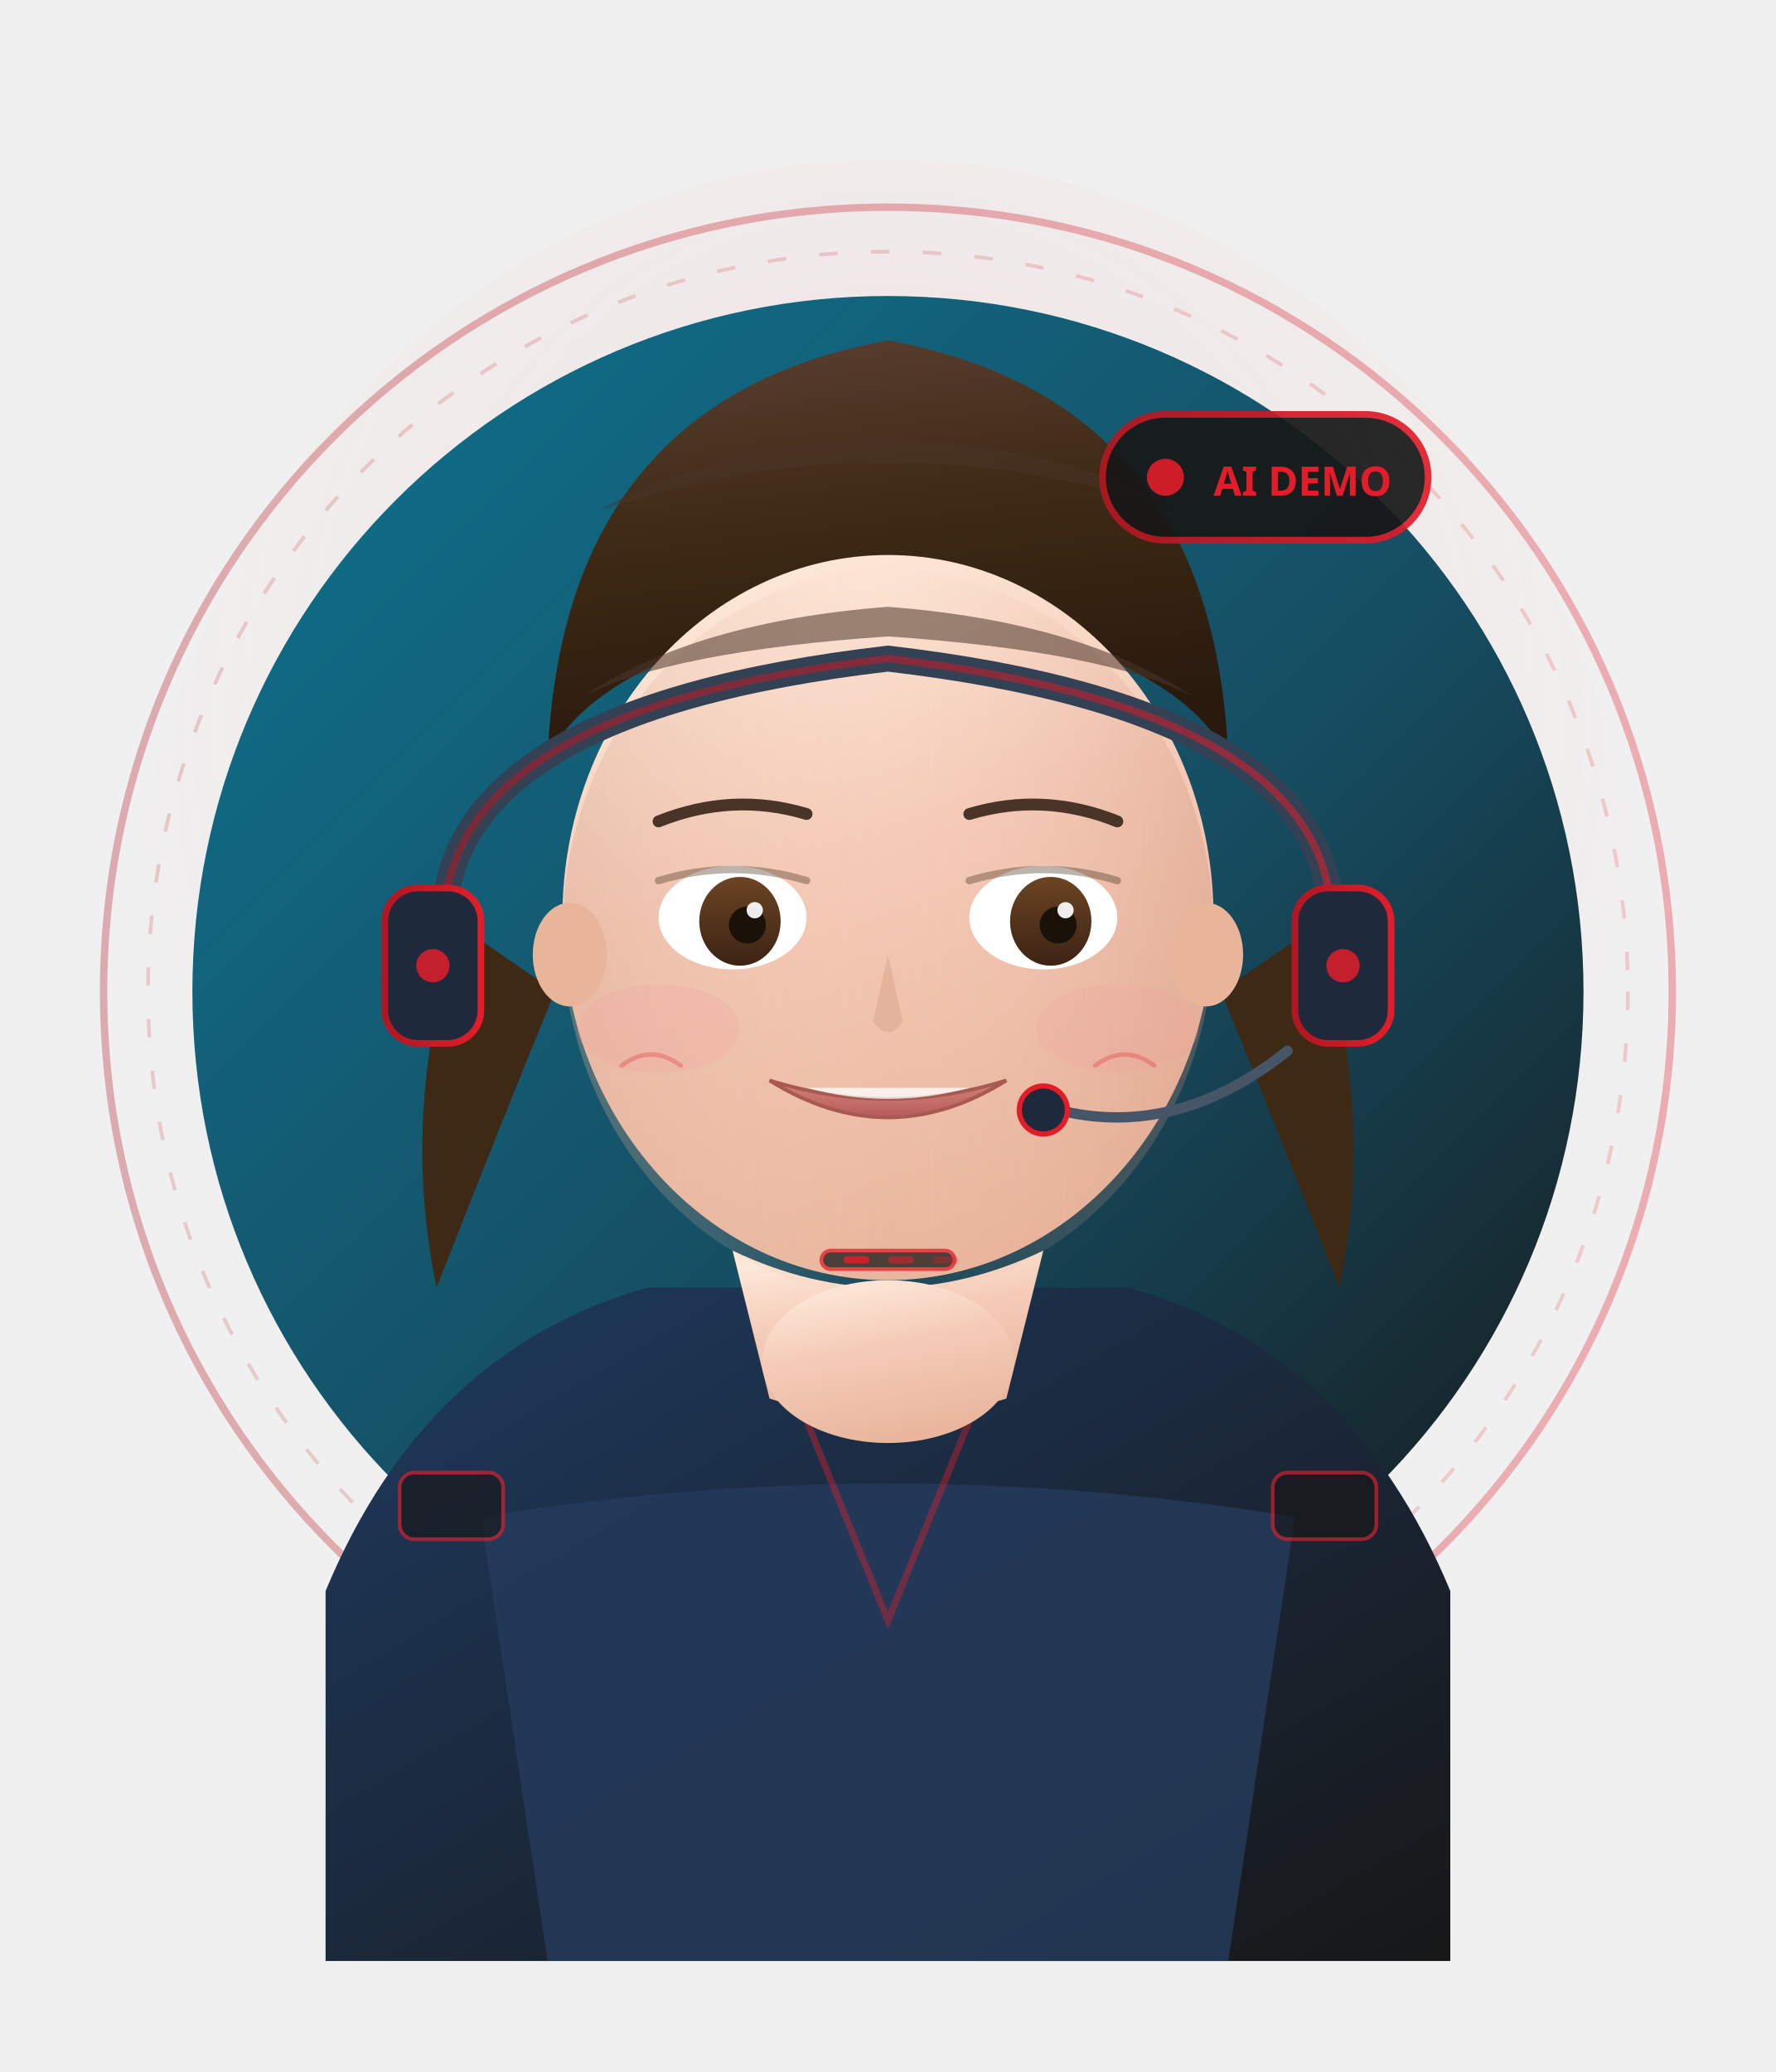
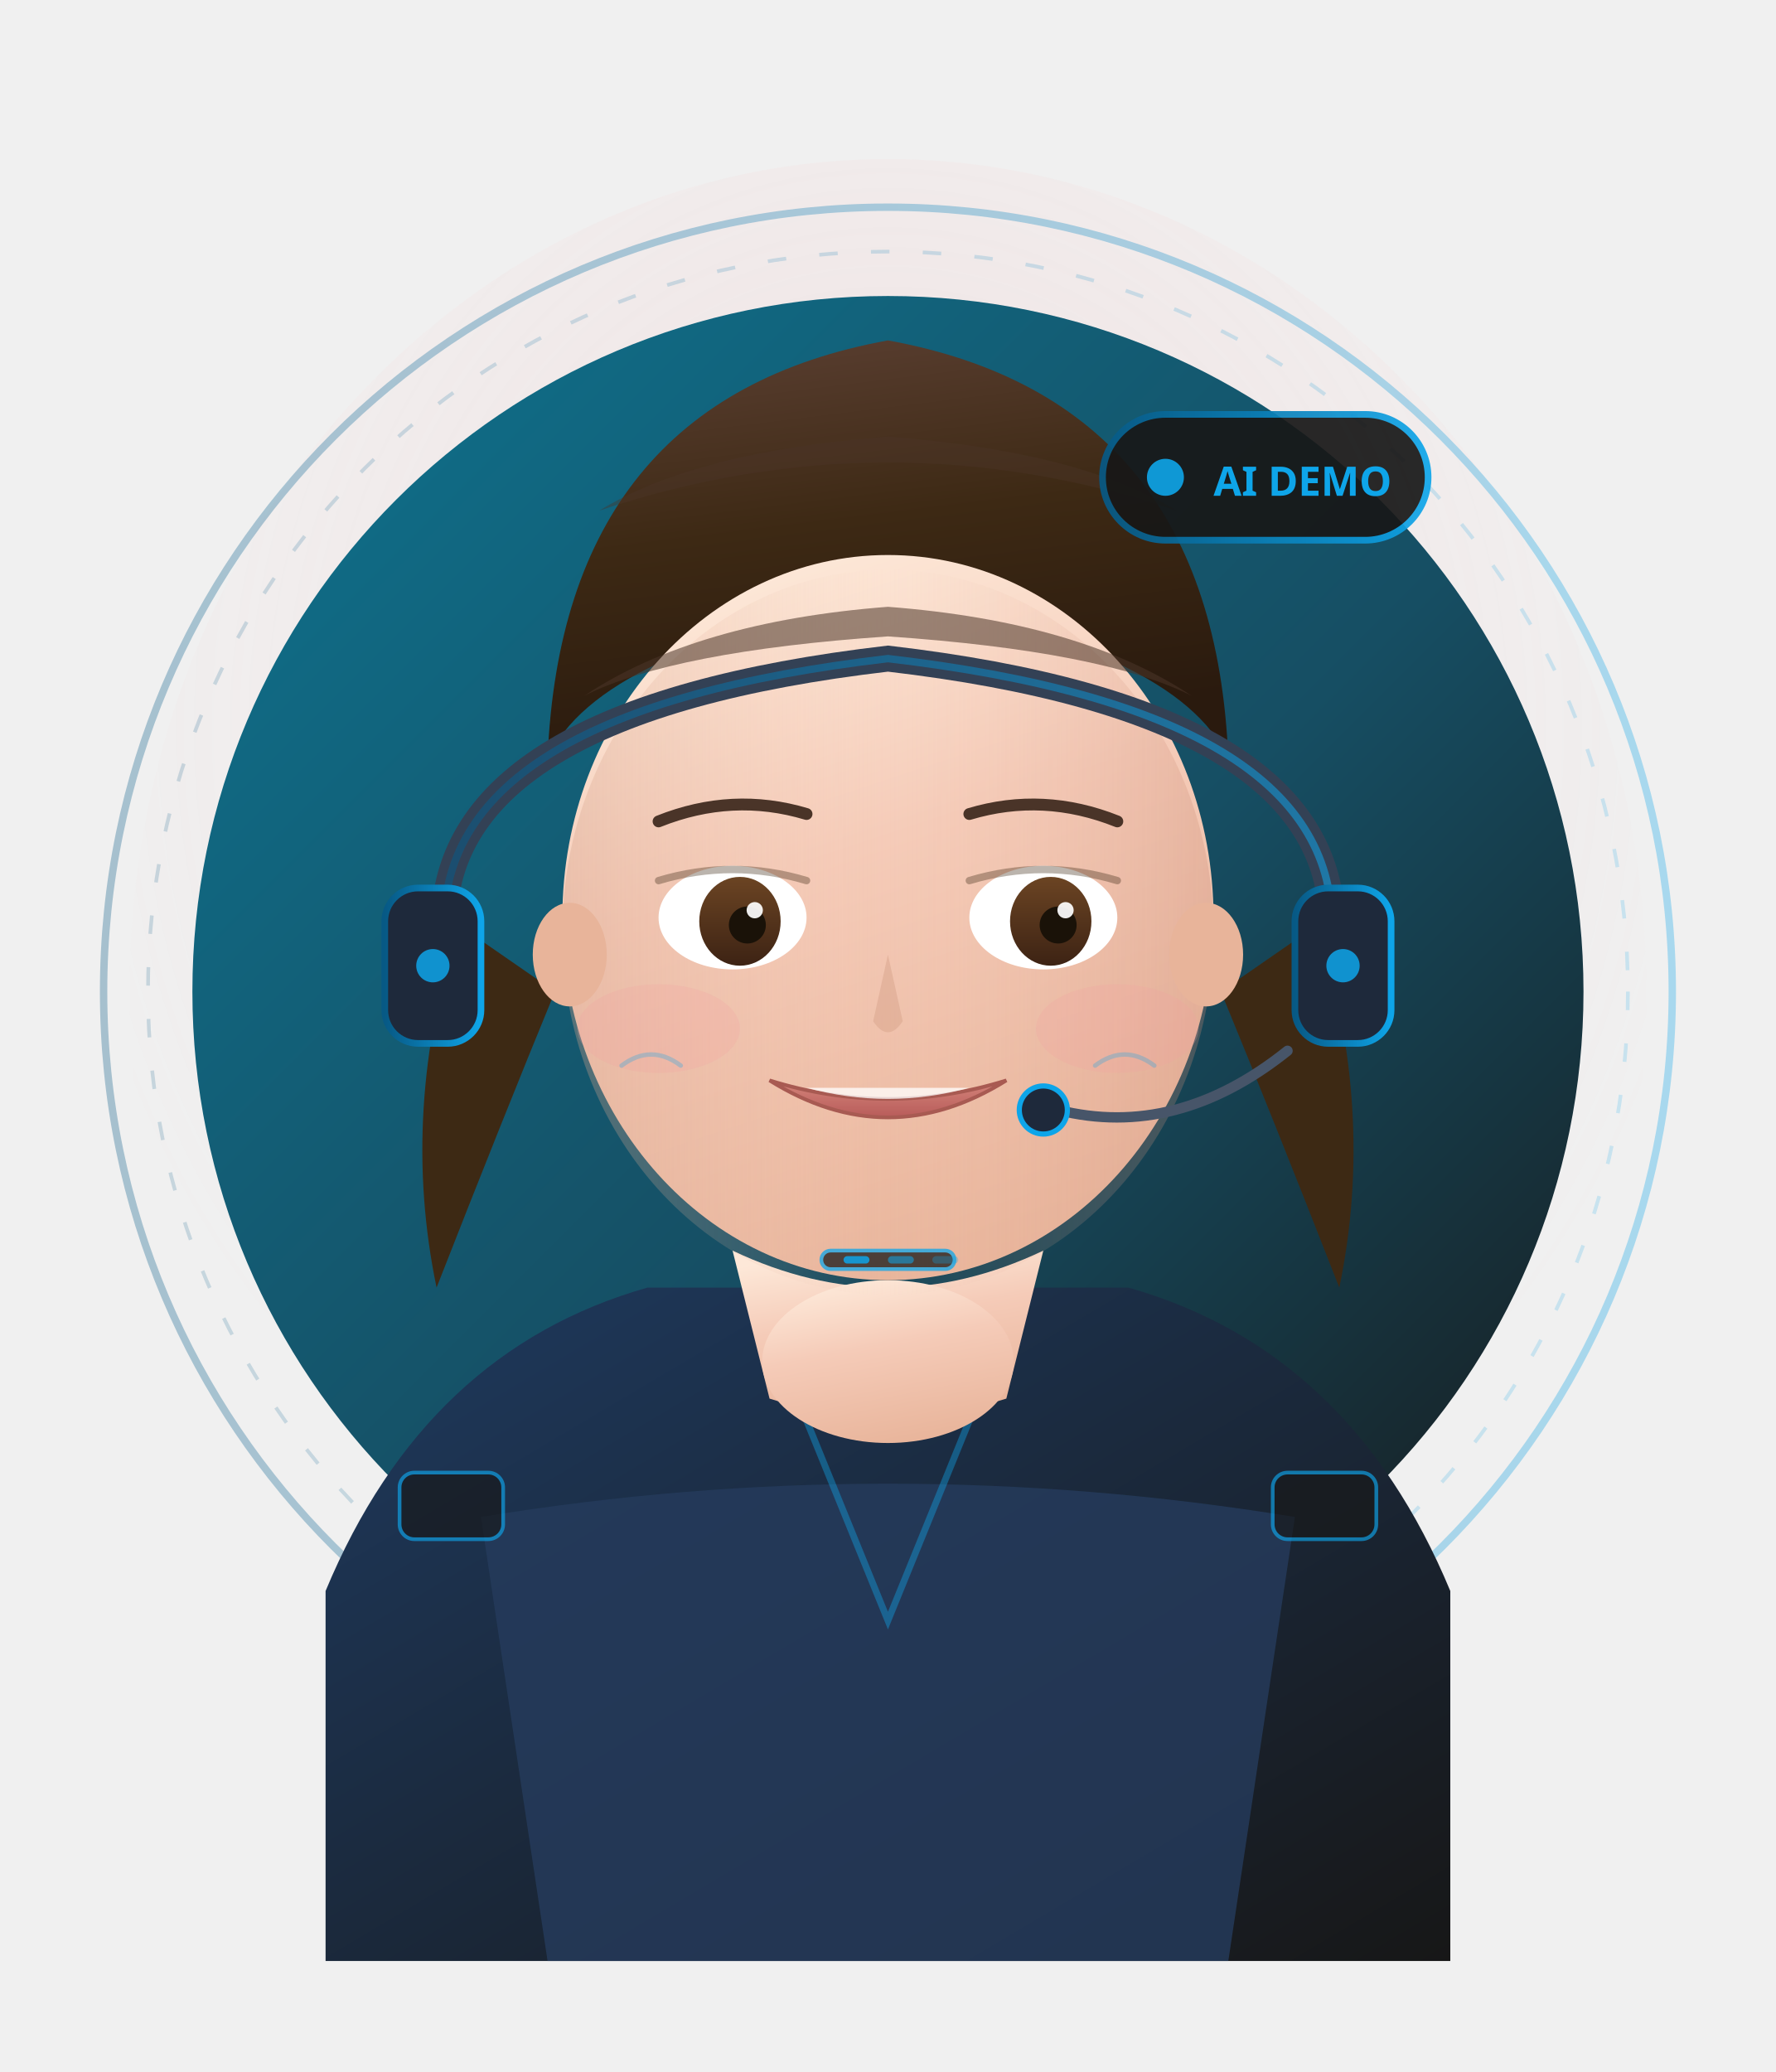
<svg xmlns="http://www.w3.org/2000/svg" viewBox="0 0 480 560" role="img" aria-label="Layla — ECOM AE AI demo specialist">
  <defs>
    <linearGradient id="layla-bg" x1="0" y1="0" x2="1" y2="1">
      <stop offset="0%" stop-color="#0e7490" />
      <stop offset="55%" stop-color="#164e63" />
      <stop offset="100%" stop-color="#171717" />
    </linearGradient>
    <linearGradient id="layla-skin" x1="0.35" y1="0" x2="0.65" y2="1">
      <stop offset="0%" stop-color="#fde8d8" />
      <stop offset="40%" stop-color="#f5cbb8" />
      <stop offset="100%" stop-color="#e8b49a" />
    </linearGradient>
    <linearGradient id="layla-skin-shadow" x1="0" y1="0" x2="1" y2="0">
      <stop offset="0%" stop-color="#d4a088" stop-opacity=".35" />
      <stop offset="50%" stop-color="#f5cbb8" stop-opacity="0" />
      <stop offset="100%" stop-color="#c98872" stop-opacity=".3" />
    </linearGradient>
    <linearGradient id="layla-hair" x1="0" y1="0" x2="0.2" y2="1">
      <stop offset="0%" stop-color="#5c4033" />
      <stop offset="50%" stop-color="#3d2914" />
      <stop offset="100%" stop-color="#2a1a0e" />
    </linearGradient>
    <linearGradient id="layla-cyan" x1="0" y1="0" x2="1" y2="0">
-       <stop offset="0%" stop-color="#b01722" />
-       <stop offset="100%" stop-color="#e11d2a" />
+       <stop offset="0%" stop-color="#075985" />
+       <stop offset="100%" stop-color="#0ea5e9" />
    </linearGradient>
    <radialGradient id="layla-glow" cx="50%" cy="34%" r="55%">
      <stop offset="0%" stop-color="#fca5a5" stop-opacity=".18" />
      <stop offset="100%" stop-color="#fca5a5" stop-opacity="0" />
    </radialGradient>
    <linearGradient id="layla-suit" x1="0" y1="0" x2="1" y2="1">
      <stop offset="0%" stop-color="#1e3a5f" />
      <stop offset="100%" stop-color="#171717" />
    </linearGradient>
    <linearGradient id="layla-iris" x1="0" y1="0" x2="0" y2="1">
      <stop offset="0%" stop-color="#6b4423" />
      <stop offset="100%" stop-color="#3d2314" />
    </linearGradient>
    <linearGradient id="layla-lip" x1="0" y1="0" x2="0" y2="1">
      <stop offset="0%" stop-color="#d4847a" />
      <stop offset="100%" stop-color="#b85c5a" />
    </linearGradient>
  </defs>
  <ellipse cx="240" cy="268" rx="205" ry="225" fill="url(#layla-glow)" />
  <circle cx="240" cy="268" r="212" fill="none" stroke="url(#layla-cyan)" stroke-width="2" opacity=".32" />
  <circle cx="240" cy="268" r="200" fill="none" stroke="url(#layla-cyan)" stroke-width="1" opacity=".18" stroke-dasharray="5 9" />
  <circle cx="240" cy="268" r="188" fill="url(#layla-bg)" />
  <path d="M88 430 Q115 365 175 348 L305 348 Q365 365 392 430 L392 530 L88 530 Z" fill="url(#layla-suit)" />
  <path d="M130 410 Q240 392 350 410 L332 530 L148 530 Z" fill="#243b5c" opacity=".82" />
-   <path d="M205 352 L240 438 L275 352" fill="none" stroke="#e11d2a" stroke-width="1.8" opacity=".4" />
-   <rect x="108" y="398" width="28" height="18" rx="4" fill="#171717" stroke="#e11d2a" stroke-width="1" opacity=".65" />
-   <rect x="344" y="398" width="28" height="18" rx="4" fill="#171717" stroke="#e11d2a" stroke-width="1" opacity=".65" />
+   <path d="M205 352 L240 438 L275 352" fill="none" stroke="#0ea5e9" stroke-width="1.8" opacity=".4" />
+   <rect x="108" y="398" width="28" height="18" rx="4" fill="#171717" stroke="#0ea5e9" stroke-width="1" opacity=".65" />
+   <rect x="344" y="398" width="28" height="18" rx="4" fill="#171717" stroke="#0ea5e9" stroke-width="1" opacity=".65" />
  <path d="M198 338 Q240 358 282 338 L272 378 Q240 388 208 378 Z" fill="url(#layla-skin)" />
  <ellipse cx="240" cy="368" rx="34" ry="22" fill="url(#layla-skin)" />
  <path d="M148 205 Q152 108 240 92 Q328 108 332 205 Q318 175 240 162 Q162 175 148 205 Z" fill="url(#layla-hair)" />
  <path d="M162 138 Q240 112 318 138 Q292 122 240 118 Q188 122 162 138 Z" fill="#4a3428" opacity=".4" />
  <ellipse cx="240" cy="248" rx="88" ry="98" fill="url(#layla-skin)" />
  <ellipse cx="240" cy="252" rx="88" ry="98" fill="url(#layla-skin-shadow)" />
  <path d="M124 250 Q108 300 118 348 Q136 302 150 268 Z" fill="#3d2914" />
  <path d="M356 250 Q372 300 362 348 Q344 302 330 268 Z" fill="#3d2914" />
  <path d="M158 188 Q188 168 240 164 Q292 168 322 188 Q298 176 240 172 Q182 176 158 188 Z" fill="#4a3428" opacity=".55" />
  <ellipse cx="154" cy="258" rx="10" ry="14" fill="#e8b49a" />
  <ellipse cx="326" cy="258" rx="10" ry="14" fill="#e8b49a" />
  <ellipse cx="178" cy="278" rx="22" ry="12" fill="#f0a0a0" opacity=".22" />
  <ellipse cx="302" cy="278" rx="22" ry="12" fill="#f0a0a0" opacity=".22" />
  <path d="M178 222 Q198 214 218 220" fill="none" stroke="#4a3428" stroke-width="3.2" stroke-linecap="round" />
  <path d="M262 220 Q282 214 302 222" fill="none" stroke="#4a3428" stroke-width="3.2" stroke-linecap="round" />
  <ellipse cx="198" cy="248" rx="20" ry="14" fill="#fff" />
  <ellipse cx="282" cy="248" rx="20" ry="14" fill="#fff" />
  <ellipse cx="200" cy="249" rx="11" ry="12" fill="url(#layla-iris)" />
  <ellipse cx="284" cy="249" rx="11" ry="12" fill="url(#layla-iris)" />
  <circle cx="202" cy="250" r="5" fill="#1a1208" />
  <circle cx="286" cy="250" r="5" fill="#1a1208" />
  <circle cx="204" cy="246" r="2.2" fill="#fff" opacity=".92" />
  <circle cx="288" cy="246" r="2.2" fill="#fff" opacity=".92" />
  <path d="M178 238 Q198 232 218 238" fill="none" stroke="#3d2914" stroke-width="2" stroke-linecap="round" opacity=".35" />
  <path d="M262 238 Q282 232 302 238" fill="none" stroke="#3d2914" stroke-width="2" stroke-linecap="round" opacity=".35" />
  <path d="M240 258 L236 276 Q240 282 244 276 Z" fill="#d4a088" opacity=".45" />
  <g class="layla-mouth">
    <path d="M208 292 Q240 312 272 292 Q240 302 208 292 Z" fill="url(#layla-lip)" stroke="#a85a52" stroke-width="1" />
  </g>
  <path d="M218 294 Q240 300 262 294" fill="#fff" opacity=".75" />
-   <path d="M168 288 Q176 282 184 288" fill="none" stroke="#e11d2a" stroke-width="1.2" opacity=".28" stroke-linecap="round" />
-   <path d="M296 288 Q304 282 312 288" fill="none" stroke="#e11d2a" stroke-width="1.2" opacity=".28" stroke-linecap="round" />
+   <path d="M168 288 Q176 282 184 288" fill="none" stroke="#0ea5e9" stroke-width="1.2" opacity=".28" stroke-linecap="round" />
+   <path d="M296 288 Q304 282 312 288" fill="none" stroke="#0ea5e9" stroke-width="1.2" opacity=".28" stroke-linecap="round" />
  <path d="M120 250 Q120 192 240 178 Q360 192 360 250" fill="none" stroke="#334155" stroke-width="7" stroke-linecap="round" />
  <path d="M120 250 Q120 192 240 178 Q360 192 360 250" fill="none" stroke="url(#layla-cyan)" stroke-width="2" stroke-linecap="round" opacity=".55" />
  <rect x="104" y="240" width="26" height="42" rx="9" fill="#1e293b" stroke="url(#layla-cyan)" stroke-width="1.8" />
  <rect x="350" y="240" width="26" height="42" rx="9" fill="#1e293b" stroke="url(#layla-cyan)" stroke-width="1.8" />
-   <circle cx="117" cy="261" r="4.5" fill="#e11d2a" opacity=".85">
+   <circle cx="117" cy="261" r="4.5" fill="#0ea5e9" opacity=".85">
    <animate attributeName="opacity" values=".85;.45;.85" dur="2.4s" repeatCount="indefinite" />
  </circle>
-   <circle cx="363" cy="261" r="4.5" fill="#e11d2a" opacity=".85">
+   <circle cx="363" cy="261" r="4.5" fill="#0ea5e9" opacity=".85">
    <animate attributeName="opacity" values=".85;.45;.85" dur="2.4s" repeatCount="indefinite" />
  </circle>
  <path d="M348 284 Q318 308 286 300" fill="none" stroke="#475569" stroke-width="2.8" stroke-linecap="round" />
-   <circle cx="282" cy="300" r="6.5" fill="#1e293b" stroke="#e11d2a" stroke-width="1.4" />
+   <circle cx="282" cy="300" r="6.5" fill="#1e293b" stroke="#0ea5e9" stroke-width="1.4" />
  <g transform="translate(298,112)">
    <rect x="0" y="0" width="88" height="34" rx="17" fill="#171717" stroke="url(#layla-cyan)" stroke-width="1.8" opacity=".92" />
-     <circle cx="17" cy="17" r="5" fill="#e11d2a" opacity=".9">
+     <circle cx="17" cy="17" r="5" fill="#0ea5e9" opacity=".9">
      <animate attributeName="opacity" values=".9;.4;.9" dur="2.2s" repeatCount="indefinite" />
    </circle>
-     <text x="30" y="22" fill="#e11d2a" font-family="system-ui,sans-serif" font-size="11" font-weight="700">AI DEMO</text>
+     <text x="30" y="22" fill="#0ea5e9" font-family="system-ui,sans-serif" font-size="11" font-weight="700">AI DEMO</text>
  </g>
-   <rect x="222" y="338" width="36" height="5" rx="2.5" fill="#171717" stroke="#e11d2a" stroke-width="1" opacity=".75" />
-   <rect x="228" y="339.5" width="7" height="2" rx="1" fill="#e11d2a" opacity=".85" />
-   <rect x="240" y="339.5" width="7" height="2" rx="1" fill="#e11d2a" opacity=".55" />
-   <rect x="252" y="339.5" width="7" height="2" rx="1" fill="#e11d2a" opacity=".3" />
+   <rect x="222" y="338" width="36" height="5" rx="2.5" fill="#171717" stroke="#0ea5e9" stroke-width="1" opacity=".75" />
+   <rect x="228" y="339.5" width="7" height="2" rx="1" fill="#0ea5e9" opacity=".85" />
+   <rect x="240" y="339.5" width="7" height="2" rx="1" fill="#0ea5e9" opacity=".55" />
+   <rect x="252" y="339.5" width="7" height="2" rx="1" fill="#0ea5e9" opacity=".3" />
</svg>
